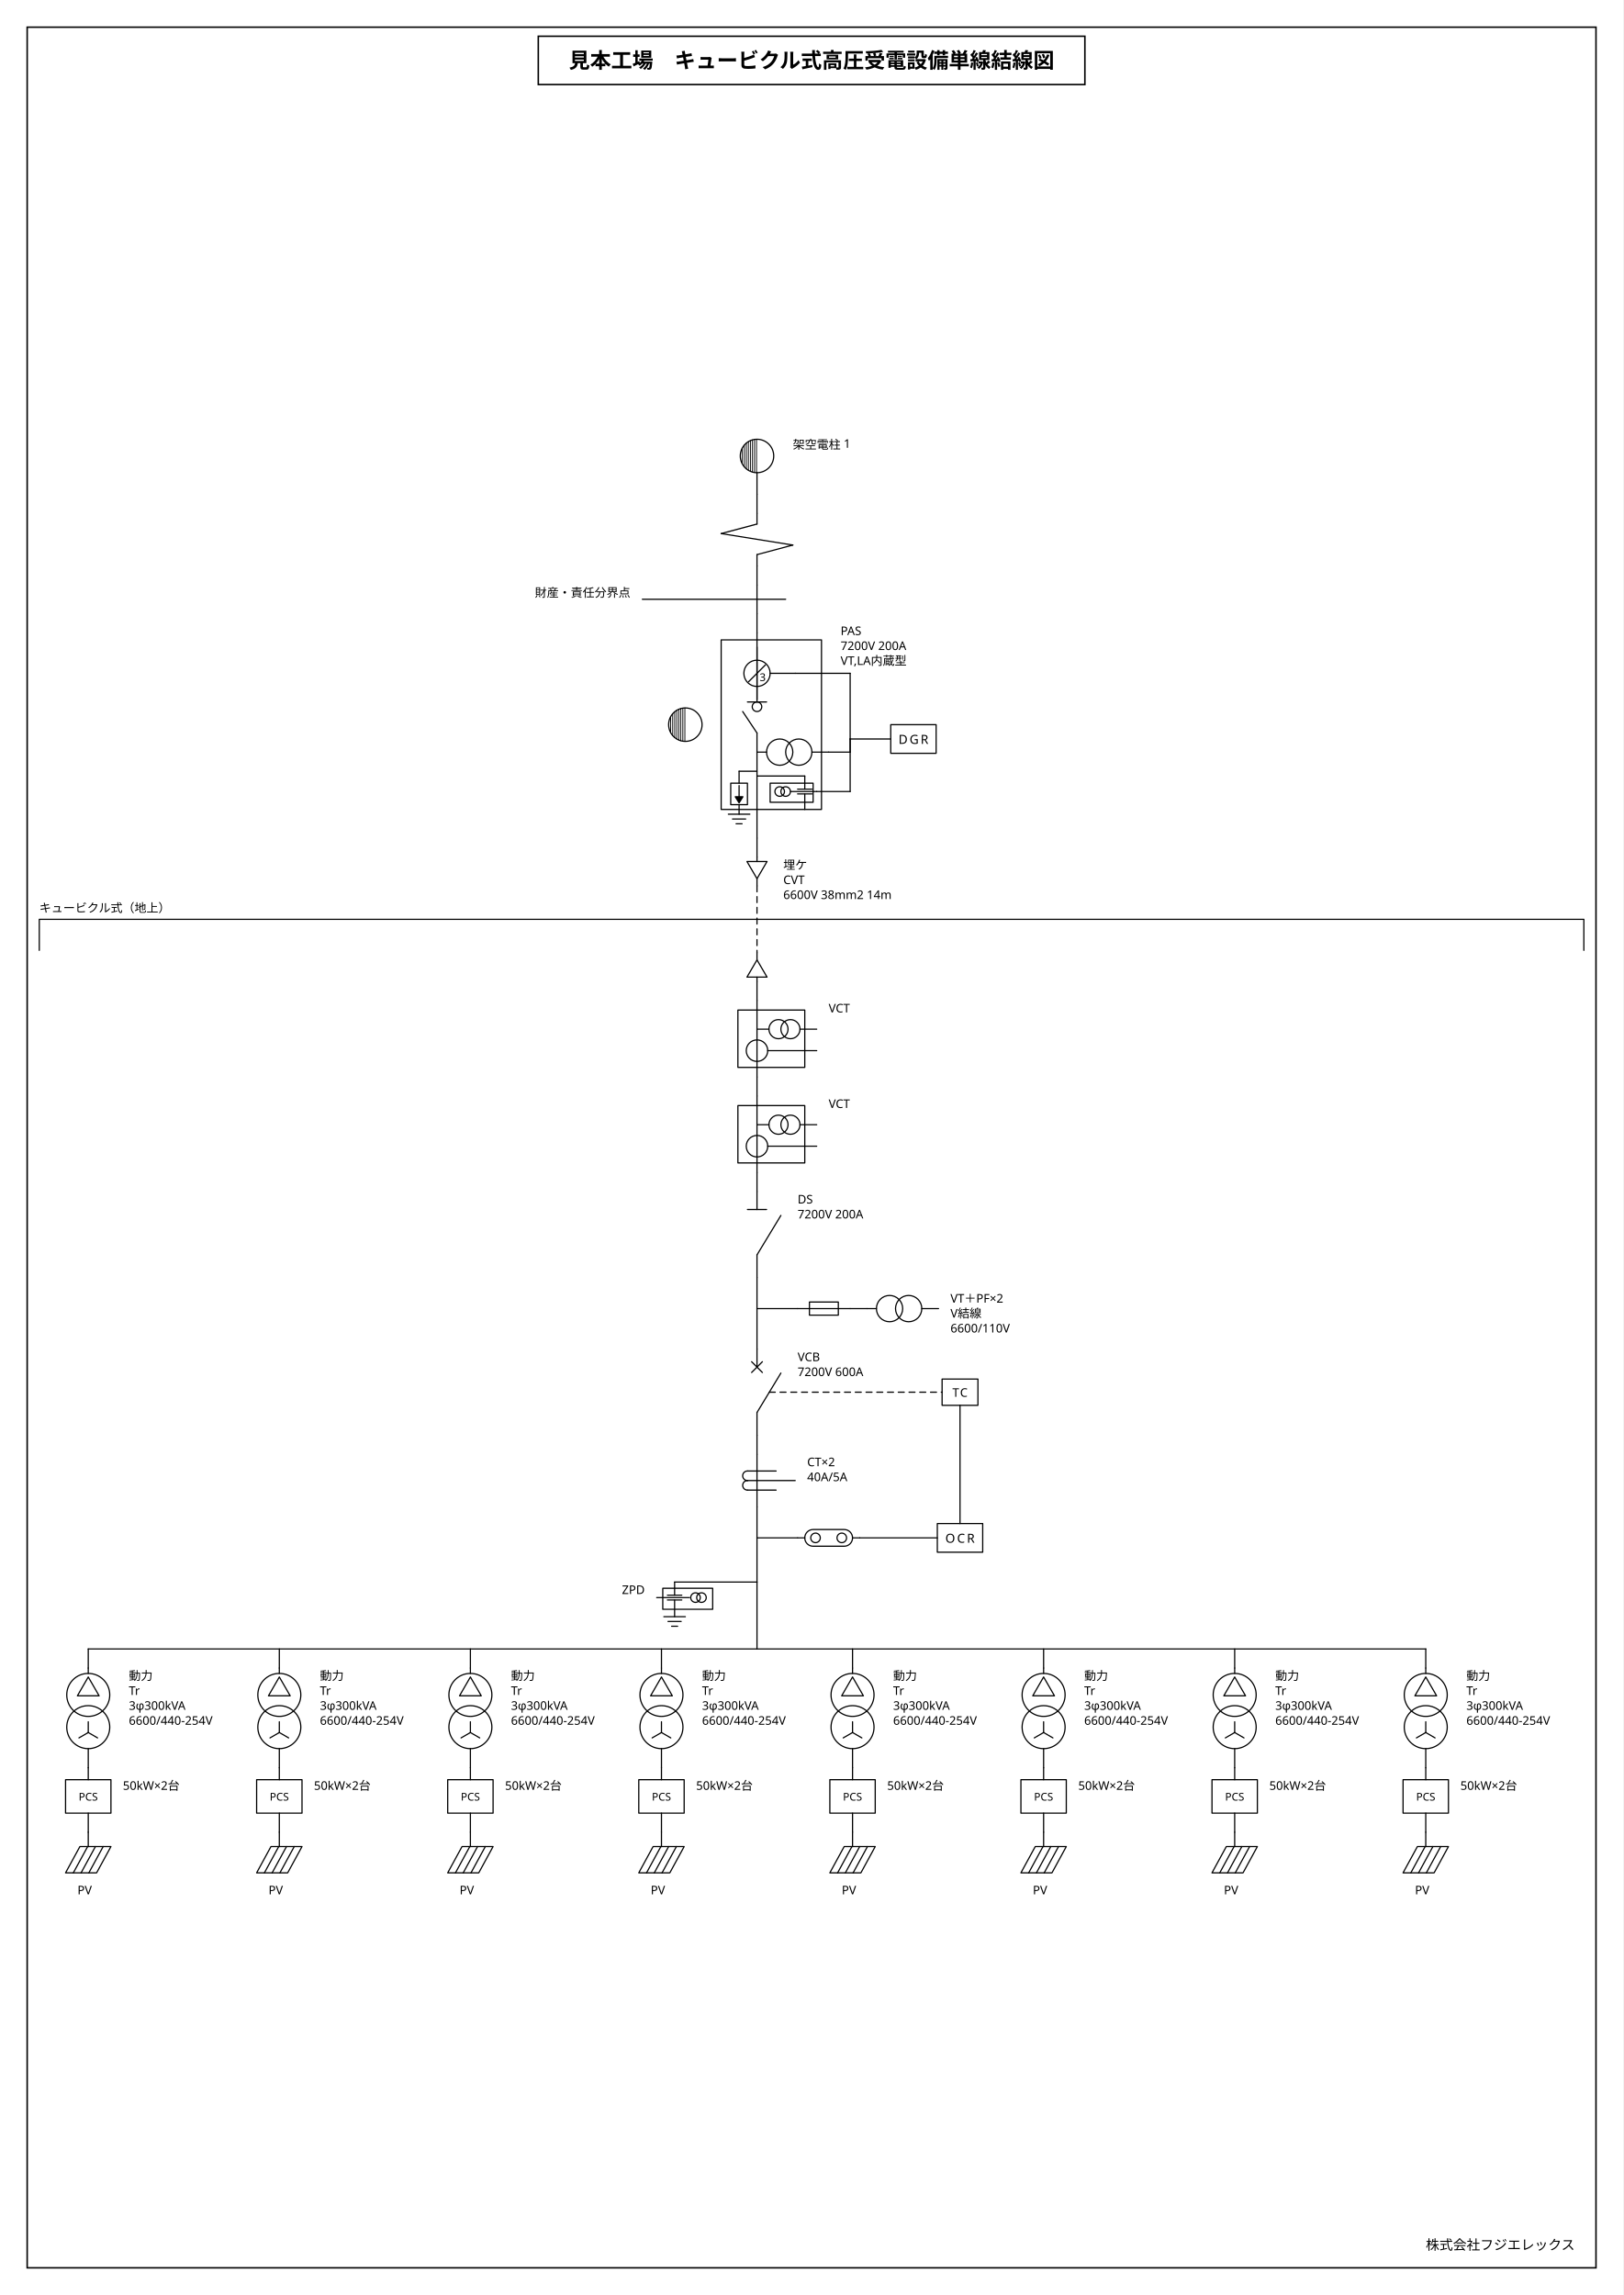
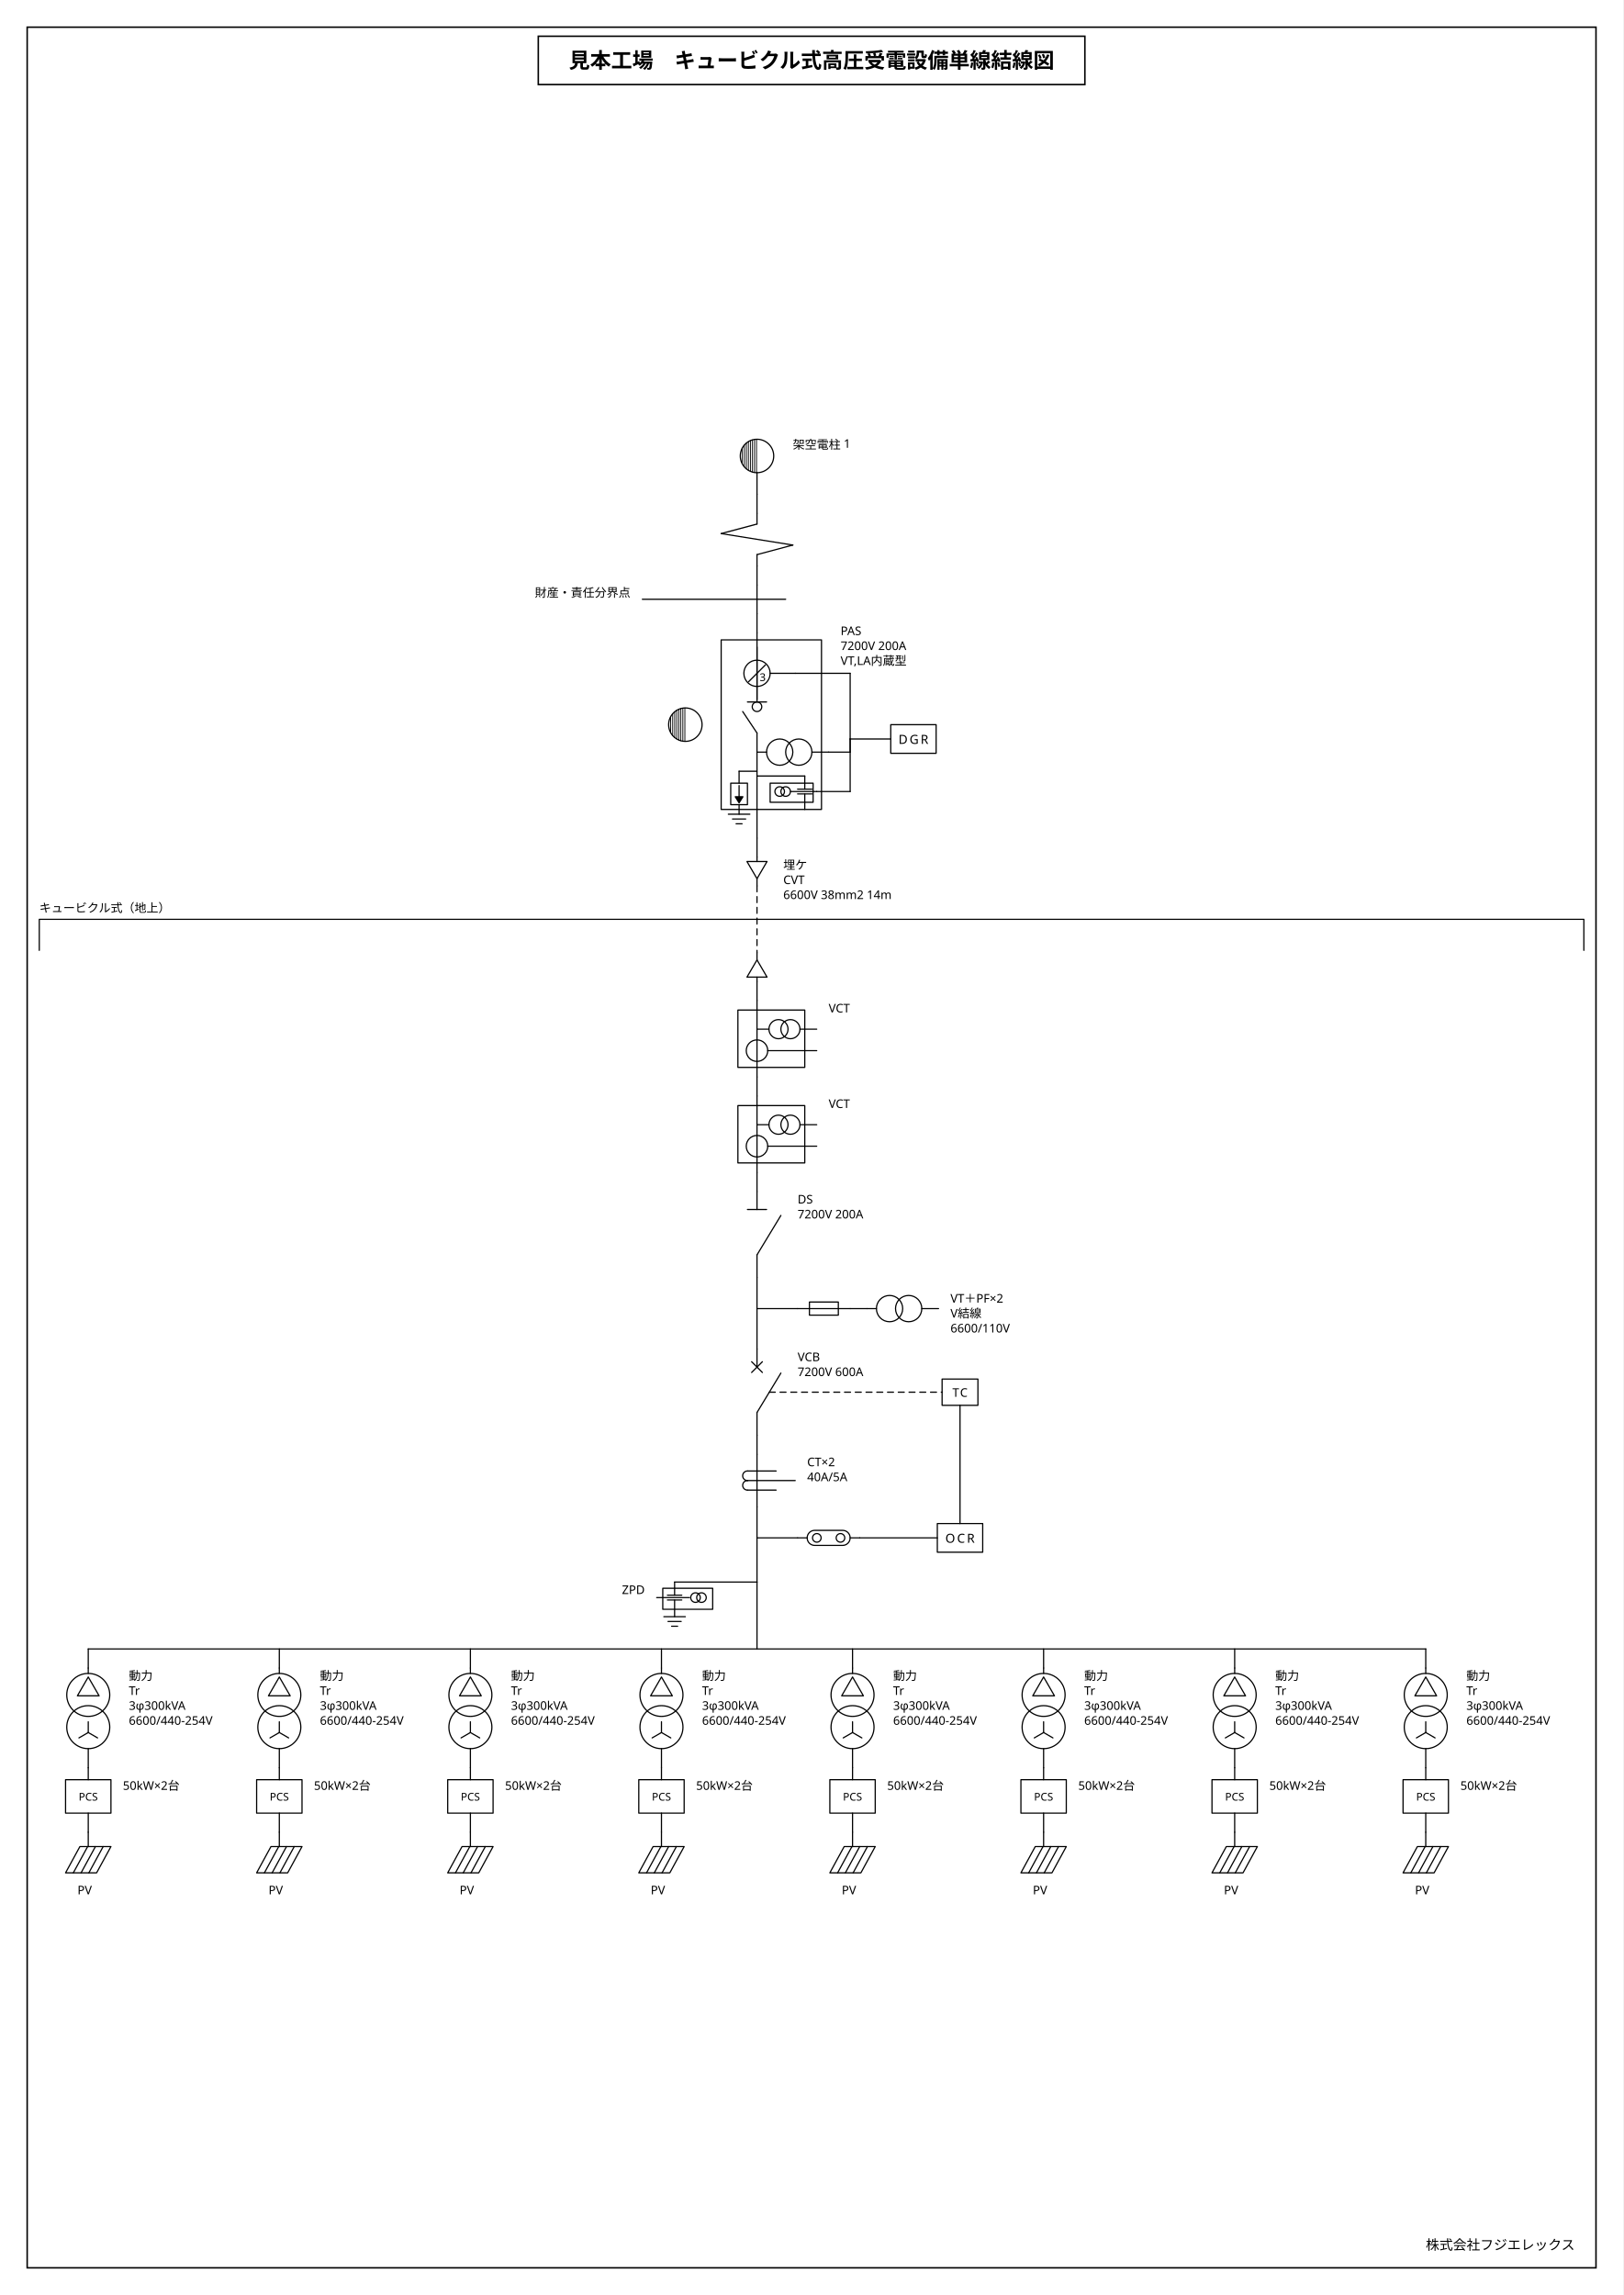
<svg xmlns="http://www.w3.org/2000/svg" viewBox="0 0 1075 1520" width="1075" height="1520">
  <rect x="0" y="0" width="1075" height="1520" fill="#fff" />
  <g stroke="#000" fill="none">
    <rect x="18" y="18" width="1039" height="1484" stroke-width="1" />
    <rect x="356.5" y="24" width="362" height="32" stroke-width="1" />
  </g>
  <text x="537.5" y="45" font-size="14" font-weight="700" text-anchor="middle" font-family="IPAGothic, 'IPAゴシック', 'Noto Sans JP', 'Hiragino Kaku Gothic ProN', 'Yu Gothic', sans-serif" fill="#000">見本工場　キュービクル式高圧受電設備単線結線図</text>
  <text x="1043" y="1490" font-size="9" text-anchor="end" font-family="IPAGothic, 'IPAゴシック', 'Noto Sans JP', 'Hiragino Kaku Gothic ProN', 'Yu Gothic', sans-serif" fill="#000">株式会社フジエレックス</text>
  <g transform="translate(501.35 289.34) scale(0.7909)">
    <g stroke="#000" fill="none" stroke-linecap="round" stroke-linejoin="round" color="#000">
      <path d="M -601 404 L 692.4 404 M -601 404 L -601 430 M 692.4 404 L 692.4 430" fill="none" stroke-width="1" />
      <text x="-601" y="398" font-size="10" font-family="IPAGothic, 'IPAゴシック', 'Noto Sans JP', 'Hiragino Kaku Gothic ProN', 'Yu Gothic', sans-serif" fill="currentColor" stroke="none">キュービクル式（地上）</text>
      <line x1="0" y1="48" x2="0" y2="64" stroke-width="1" />
      <line x1="0" y1="108" x2="0" y2="124" stroke-width="1" />
      <line x1="0" y1="148" x2="0" y2="164" stroke-width="1" />
      <line x1="0" y1="280" x2="-15" y2="280" stroke-width="1" />
      <line x1="0" y1="284" x2="40" y2="284" stroke-width="1" />
      <line x1="32" y1="198" x2="78" y2="198" stroke-width="1" />
      <line x1="78" y1="198" x2="78" y2="253" stroke-width="1" />
      <line x1="60" y1="264" x2="78" y2="264" stroke-width="1" />
      <line x1="78" y1="264" x2="78" y2="253" stroke-width="1" />
      <line x1="50" y1="297" x2="78" y2="297" stroke-width="1" />
      <line x1="78" y1="297" x2="78" y2="253" stroke-width="1" />
      <line x1="78" y1="253" x2="112" y2="253" stroke-width="1" />
      <line x1="0" y1="336" x2="0" y2="352" stroke-width="1" />
      <line x1="0" y1="376" x2="0" y2="432" stroke-width="1" stroke-dasharray="5 4" />
      <line x1="0" y1="456" x2="0" y2="472" stroke-width="1" />
      <line x1="0" y1="536" x2="0" y2="552" stroke-width="1" />
      <line x1="0" y1="616" x2="0" y2="632" stroke-width="1" />
      <line x1="0" y1="704" x2="0" y2="730" stroke-width="1" />
      <line x1="0" y1="730" x2="34" y2="730" stroke-width="1" />
      <line x1="78" y1="730" x2="92" y2="730" stroke-width="1" />
      <line x1="0" y1="730" x2="0" y2="764" stroke-width="1" />
      <line x1="0" y1="836" x2="0" y2="852" stroke-width="1" />
      <line x1="0" y1="896" x2="0" y2="922" stroke-width="1" />
      <line x1="0" y1="922" x2="34" y2="922" stroke-width="1" />
      <line x1="86" y1="922" x2="151" y2="922" stroke-width="1" />
      <line x1="10.303" y1="800" x2="155" y2="800" stroke-width="1" stroke-dasharray="5 4" />
      <line x1="170" y1="811" x2="170" y2="910" stroke-width="1" />
      <line x1="0" y1="922" x2="0" y2="959" stroke-width="1" />
      <line x1="0" y1="959" x2="-69" y2="959" stroke-width="1" />
      <line x1="0" y1="959" x2="0" y2="1015" stroke-width="1" />
      <line x1="-560" y1="1015" x2="560" y2="1015" stroke-width="1" />
      <line x1="-560" y1="1015" x2="-560" y2="1031" stroke-width="1" />
      <line x1="-400" y1="1015" x2="-400" y2="1031" stroke-width="1" />
      <line x1="-240" y1="1015" x2="-240" y2="1031" stroke-width="1" />
      <line x1="-80" y1="1015" x2="-80" y2="1031" stroke-width="1" />
      <line x1="80" y1="1015" x2="80" y2="1031" stroke-width="1" />
      <line x1="240" y1="1015" x2="240" y2="1031" stroke-width="1" />
      <line x1="400" y1="1015" x2="400" y2="1031" stroke-width="1" />
      <line x1="560" y1="1015" x2="560" y2="1031" stroke-width="1" />
      <line x1="-560" y1="1098.5" x2="-560" y2="1114.5" stroke-width="1" />
      <line x1="-560" y1="1152.5" x2="-560" y2="1168.5" stroke-width="1" />
      <line x1="-400" y1="1098.5" x2="-400" y2="1114.5" stroke-width="1" />
      <line x1="-400" y1="1152.5" x2="-400" y2="1168.5" stroke-width="1" />
      <line x1="-240" y1="1098.5" x2="-240" y2="1114.5" stroke-width="1" />
      <line x1="-240" y1="1152.5" x2="-240" y2="1168.5" stroke-width="1" />
      <line x1="-80" y1="1098.5" x2="-80" y2="1114.5" stroke-width="1" />
      <line x1="-80" y1="1152.5" x2="-80" y2="1168.5" stroke-width="1" />
      <line x1="80" y1="1098.5" x2="80" y2="1114.5" stroke-width="1" />
      <line x1="80" y1="1152.5" x2="80" y2="1168.5" stroke-width="1" />
      <line x1="240" y1="1098.5" x2="240" y2="1114.5" stroke-width="1" />
      <line x1="240" y1="1152.5" x2="240" y2="1168.5" stroke-width="1" />
      <line x1="400" y1="1098.5" x2="400" y2="1114.5" stroke-width="1" />
      <line x1="400" y1="1152.5" x2="400" y2="1168.5" stroke-width="1" />
      <line x1="560" y1="1098.5" x2="560" y2="1114.5" stroke-width="1" />
      <line x1="560" y1="1152.5" x2="560" y2="1168.5" stroke-width="1" />
      <g transform="translate(-16 0)">
        <circle cx="16" cy="16" r="14" fill="none" stroke-width="1" />
        <line x1="3.7" y1="9.313" x2="3.7" y2="22.687" stroke-width="0.7" />
        <line x1="5.4" y1="6.855" x2="5.4" y2="25.145" stroke-width="0.7" />
        <line x1="7.1" y1="5.193" x2="7.1" y2="26.807" stroke-width="0.7" />
        <line x1="8.8" y1="3.993" x2="8.8" y2="28.007" stroke-width="0.7" />
        <line x1="10.5" y1="3.126" x2="10.5" y2="28.874" stroke-width="0.7" />
        <line x1="12.2" y1="2.526" x2="12.2" y2="29.474" stroke-width="0.7" />
        <line x1="13.9" y1="2.158" x2="13.9" y2="29.842" stroke-width="0.7" />
        <line x1="15.6" y1="2.006" x2="15.6" y2="29.994" stroke-width="0.7" />
        <line x1="16" y1="30" x2="16" y2="48" stroke-width="1" />
      </g>
      <text x="30" y="10" font-size="10" text-anchor="start" font-family="IPAGothic, 'IPAゴシック', 'Noto Sans JP', 'Hiragino Kaku Gothic ProN', 'Yu Gothic', sans-serif" fill="currentColor" stroke="none">
        <tspan x="30" dy="0">架空電柱 1</tspan>
      </text>
      <g transform="translate(-30 64)">
        <line x1="30" y1="0" x2="30" y2="9" stroke-width="1" />
        <line x1="30" y1="9" x2="0" y2="17" stroke-width="1" />
        <line x1="0" y1="17" x2="60" y2="26.6" stroke-width="1" />
        <line x1="60" y1="26.6" x2="30" y2="34.6" stroke-width="1" />
        <line x1="30" y1="34.6" x2="30" y2="44" stroke-width="1" />
      </g>
      <g transform="translate(-96 124)">
        <line x1="96" y1="0" x2="96" y2="24" stroke-width="1" />
        <line x1="0" y1="12" x2="120" y2="12" stroke-width="1" />
      </g>
      <text x="-106" y="134" font-size="10" text-anchor="end" font-family="IPAGothic, 'IPAゴシック', 'Noto Sans JP', 'Hiragino Kaku Gothic ProN', 'Yu Gothic', sans-serif" fill="currentColor" stroke="none">
        <tspan x="-106" dy="0">財産・責任分界点</tspan>
      </text>
      <g transform="translate(-36 164)">
        <line x1="36" y1="0" x2="36" y2="6" stroke-width="1" />
        <rect x="6" y="6" width="84" height="142" fill="none" stroke-width="1" />
        <line x1="36" y1="6" x2="36" y2="58" stroke-width="1" />
        <line x1="28" y1="58" x2="44" y2="58" stroke-width="1" />
        <circle cx="36" cy="62" r="4" fill="none" stroke-width="1" />
        <line x1="36" y1="84" x2="24" y2="66" stroke-width="1" />
        <line x1="36" y1="84" x2="36" y2="172" stroke-width="1" />
      </g>
      <text x="70" y="166" font-size="10" text-anchor="start" font-family="IPAGothic, 'IPAゴシック', 'Noto Sans JP', 'Hiragino Kaku Gothic ProN', 'Yu Gothic', sans-serif" fill="currentColor" stroke="none">
        <tspan x="70" dy="0">PAS</tspan>
        <tspan x="70" dy="12.5">7200V 200A</tspan>
        <tspan x="70" dy="12.5">VT,LA内蔵型</tspan>
      </text>
      <g transform="translate(-76 225)">
        <circle cx="16" cy="16" r="14" fill="none" stroke-width="1" />
        <line x1="3.7" y1="9.313" x2="3.7" y2="22.687" stroke-width="0.7" />
        <line x1="5.4" y1="6.855" x2="5.4" y2="25.145" stroke-width="0.7" />
        <line x1="7.1" y1="5.193" x2="7.1" y2="26.807" stroke-width="0.7" />
        <line x1="8.8" y1="3.993" x2="8.8" y2="28.007" stroke-width="0.7" />
        <line x1="10.5" y1="3.126" x2="10.5" y2="28.874" stroke-width="0.7" />
        <line x1="12.2" y1="2.526" x2="12.2" y2="29.474" stroke-width="0.7" />
        <line x1="13.9" y1="2.158" x2="13.9" y2="29.842" stroke-width="0.7" />
        <line x1="15.6" y1="2.006" x2="15.6" y2="29.994" stroke-width="0.7" />
      </g>
      <g transform="translate(-20 176)">
        <line x1="20" y1="0" x2="20" y2="44" stroke-width="1" />
        <circle cx="20" cy="22" r="11" fill="none" stroke-width="1" />
        <line x1="12.929" y1="29.071" x2="27.071" y2="14.929" stroke-width="1" />
        <text x="24.75" y="25" font-size="9" text-anchor="middle" dominant-baseline="central" font-family="IPAGothic, 'IPAゴシック', 'Noto Sans JP', 'Hiragino Kaku Gothic ProN', 'Yu Gothic', sans-serif" fill="currentColor" stroke="none">3</text>
        <line x1="31" y1="22" x2="52" y2="22" stroke-width="1" />
      </g>
      <g transform="translate(0 249)">
        <line x1="0" y1="15" x2="8" y2="15" stroke-width="1" />
        <circle cx="19" cy="15" r="11" fill="none" stroke-width="1" />
        <circle cx="35" cy="15" r="11" fill="none" stroke-width="1" />
        <line x1="46" y1="15" x2="60" y2="15" stroke-width="1" />
      </g>
      <g transform="translate(-35 280)">
        <line x1="20" y1="0" x2="20" y2="10" stroke-width="1" />
        <rect x="13" y="10" width="14" height="18" fill="none" stroke-width="1" />
        <line x1="20" y1="12" x2="20" y2="23" stroke-width="1" />
        <polygon points="16.8,21.38 20,26.5 23.2,21.38" fill="currentColor" stroke-width="1" />
        <line x1="20" y1="28" x2="20" y2="36" stroke-width="1" />
        <line x1="11" y1="36" x2="29" y2="36" stroke-width="1" />
        <line x1="14.5" y1="40" x2="25.5" y2="40" stroke-width="1" />
        <line x1="17.5" y1="44" x2="22.5" y2="44" stroke-width="1" />
      </g>
      <g transform="translate(10 284)">
        <line x1="30" y1="0" x2="30" y2="11" stroke-width="1" />
        <rect x="1" y="6" width="36" height="16" fill="none" stroke-width="1" />
        <line x1="24" y1="11" x2="36" y2="11" stroke-width="1" />
        <line x1="24" y1="15" x2="36" y2="15" stroke-width="1" />
        <line x1="30" y1="15" x2="30" y2="28" stroke-width="1" />
        <line x1="18" y1="13" x2="40" y2="13" stroke-width="1" />
        <circle cx="9" cy="13" r="4" fill="none" stroke-width="1" />
        <circle cx="14" cy="13" r="4" fill="none" stroke-width="1" />
      </g>
      <g transform="translate(112 241)">
        <rect x="0" y="0" width="38" height="24" fill="none" stroke-width="1" />
        <text x="19" y="12" font-size="10.5" text-anchor="middle" dominant-baseline="central" font-family="IPAGothic, 'IPAゴシック', 'Noto Sans JP', 'Hiragino Kaku Gothic ProN', 'Yu Gothic', sans-serif" letter-spacing="1.6" fill="currentColor" stroke="none">DGR</text>
      </g>
      <g transform="translate(-12 352)">
        <line x1="12" y1="0" x2="12" y2="3.6" stroke-width="1" />
        <polygon points="3.6,3.6 20.4,3.6 12,18" fill="none" stroke-width="1" />
        <line x1="12" y1="18" x2="12" y2="24" stroke-width="1" />
      </g>
      <text x="22" y="362" font-size="10" text-anchor="start" font-family="IPAGothic, 'IPAゴシック', 'Noto Sans JP', 'Hiragino Kaku Gothic ProN', 'Yu Gothic', sans-serif" fill="currentColor" stroke="none">
        <tspan x="22" dy="0">埋ケ</tspan>
        <tspan x="22" dy="12.5">CVT</tspan>
        <tspan x="22" dy="12.5">6600V 38mm2 14m</tspan>
      </text>
      <g transform="translate(-12 432) rotate(180 12 12)">
        <line x1="12" y1="0" x2="12" y2="3.6" stroke-width="1" />
        <polygon points="3.6,3.6 20.4,3.6 12,18" fill="none" stroke-width="1" />
        <line x1="12" y1="18" x2="12" y2="24" stroke-width="1" />
      </g>
      <g transform="translate(-22 472)">
        <line x1="22" y1="0" x2="22" y2="64" stroke-width="1" />
        <rect x="6" y="8" width="56" height="48" fill="none" stroke-width="1" />
        <line x1="22" y1="24" x2="32" y2="24" stroke-width="1" />
        <circle cx="40" cy="24" r="8" fill="none" stroke-width="1" />
        <circle cx="50" cy="24" r="8" fill="none" stroke-width="1" />
        <line x1="58" y1="24" x2="72" y2="24" stroke-width="1" />
        <circle cx="22" cy="42" r="9" fill="none" stroke-width="1" />
        <line x1="31" y1="42" x2="72" y2="42" stroke-width="1" />
      </g>
      <text x="60" y="482" font-size="10" text-anchor="start" font-family="IPAGothic, 'IPAゴシック', 'Noto Sans JP', 'Hiragino Kaku Gothic ProN', 'Yu Gothic', sans-serif" fill="currentColor" stroke="none">
        <tspan x="60" dy="0">VCT</tspan>
      </text>
      <g transform="translate(-22 552)">
        <line x1="22" y1="0" x2="22" y2="64" stroke-width="1" />
        <rect x="6" y="8" width="56" height="48" fill="none" stroke-width="1" />
        <line x1="22" y1="24" x2="32" y2="24" stroke-width="1" />
        <circle cx="40" cy="24" r="8" fill="none" stroke-width="1" />
        <circle cx="50" cy="24" r="8" fill="none" stroke-width="1" />
        <line x1="58" y1="24" x2="72" y2="24" stroke-width="1" />
        <circle cx="22" cy="42" r="9" fill="none" stroke-width="1" />
        <line x1="31" y1="42" x2="72" y2="42" stroke-width="1" />
      </g>
      <text x="60" y="562" font-size="10" text-anchor="start" font-family="IPAGothic, 'IPAゴシック', 'Noto Sans JP', 'Hiragino Kaku Gothic ProN', 'Yu Gothic', sans-serif" fill="currentColor" stroke="none">
        <tspan x="60" dy="0">VCT</tspan>
      </text>
      <g transform="translate(-24 632)">
        <line x1="24" y1="0" x2="24" y2="15" stroke-width="1" />
        <line x1="16" y1="15" x2="32" y2="15" stroke-width="1" />
        <line x1="24" y1="53" x2="44" y2="20" stroke-width="1" />
        <line x1="24" y1="53" x2="24" y2="72" stroke-width="1" />
      </g>
      <text x="34" y="642" font-size="10" text-anchor="start" font-family="IPAGothic, 'IPAゴシック', 'Noto Sans JP', 'Hiragino Kaku Gothic ProN', 'Yu Gothic', sans-serif" fill="currentColor" stroke="none">
        <tspan x="34" dy="0">DS</tspan>
        <tspan x="34" dy="12.5">7200V 200A</tspan>
      </text>
      <g transform="translate(36 708) rotate(-90 20 22)">
        <line x1="20" y1="0" x2="20" y2="44" stroke-width="1" />
        <rect x="14.5" y="9.9" width="11" height="24.2" fill="none" stroke-width="1" />
      </g>
      <g transform="translate(92 715)">
        <line x1="0" y1="15" x2="8" y2="15" stroke-width="1" />
        <circle cx="19" cy="15" r="11" fill="none" stroke-width="1" />
        <circle cx="35" cy="15" r="11" fill="none" stroke-width="1" />
        <line x1="46" y1="15" x2="60" y2="15" stroke-width="1" />
      </g>
      <text x="162" y="725" font-size="10" text-anchor="start" font-family="IPAGothic, 'IPAゴシック', 'Noto Sans JP', 'Hiragino Kaku Gothic ProN', 'Yu Gothic', sans-serif" fill="currentColor" stroke="none">
        <tspan x="162" dy="0">VT＋PF×2</tspan>
        <tspan x="162" dy="12.5">V結線</tspan>
        <tspan x="162" dy="12.5">6600/110V</tspan>
      </text>
      <g transform="translate(-24 764)">
        <line x1="24" y1="0" x2="24" y2="15" stroke-width="1" />
        <line x1="19.5" y1="10.5" x2="28.5" y2="19.5" stroke-width="1" />
        <line x1="28.5" y1="10.5" x2="19.5" y2="19.5" stroke-width="1" />
        <line x1="24" y1="53" x2="44" y2="20" stroke-width="1" />
        <line x1="24" y1="53" x2="24" y2="72" stroke-width="1" />
      </g>
      <text x="34" y="774" font-size="10" text-anchor="start" font-family="IPAGothic, 'IPAゴシック', 'Noto Sans JP', 'Hiragino Kaku Gothic ProN', 'Yu Gothic', sans-serif" fill="currentColor" stroke="none">
        <tspan x="34" dy="0">VCB</tspan>
        <tspan x="34" dy="12.5">7200V 600A</tspan>
      </text>
      <g transform="translate(-24 852)">
        <line x1="24" y1="0" x2="24" y2="44" stroke-width="1" />
        <line x1="16" y1="14" x2="40" y2="14" stroke-width="1" />
        <line x1="16" y1="30" x2="40" y2="30" stroke-width="1" />
        <line x1="16" y1="22" x2="56" y2="22" stroke-width="1" />
        <path d="M 16 14 A 4 4 0 0 0 16 22" fill="none" stroke-width="1" />
        <path d="M 16 22 A 4 4 0 0 0 16 30" fill="none" stroke-width="1" />
      </g>
      <text x="42" y="862" font-size="10" text-anchor="start" font-family="IPAGothic, 'IPAゴシック', 'Noto Sans JP', 'Hiragino Kaku Gothic ProN', 'Yu Gothic', sans-serif" fill="currentColor" stroke="none">
        <tspan x="42" dy="0">CT×2</tspan>
        <tspan x="42" dy="12.5">40A/5A</tspan>
      </text>
      <g transform="translate(34 911)">
-         <line x1="0" y1="11" x2="6" y2="11" stroke-width="1" />
-         <rect x="6" y="4" width="40" height="14" rx="7" fill="none" stroke-width="1" />
-         <circle cx="15" cy="11" r="4" fill="none" stroke-width="1" />
-         <circle cx="37" cy="11" r="4" fill="none" stroke-width="1" />
-         <line x1="46" y1="11" x2="52" y2="11" stroke-width="1" />
+         <line x1="0" y1="11" x2="8" y2="11" stroke-width="1" />
+         <rect x="8" y="4.7" width="36" height="12.6" rx="6.3" fill="none" stroke-width="1" />
+         <circle cx="16.1" cy="11" r="3.6" fill="none" stroke-width="1" />
+         <circle cx="35.9" cy="11" r="3.6" fill="none" stroke-width="1" />
+         <line x1="44" y1="11" x2="52" y2="11" stroke-width="1" />
      </g>
      <g transform="translate(151 910)">
        <rect x="0" y="0" width="38" height="24" fill="none" stroke-width="1" />
        <text x="19" y="12" font-size="10.5" text-anchor="middle" dominant-baseline="central" font-family="IPAGothic, 'IPAゴシック', 'Noto Sans JP', 'Hiragino Kaku Gothic ProN', 'Yu Gothic', sans-serif" letter-spacing="1.6" fill="currentColor" stroke="none">OCR</text>
      </g>
      <g transform="translate(155 789)">
        <rect x="0" y="0" width="30" height="22" fill="none" stroke-width="1" />
        <text x="15" y="11" font-size="10" text-anchor="middle" dominant-baseline="central" font-family="IPAGothic, 'IPAゴシック', 'Noto Sans JP', 'Hiragino Kaku Gothic ProN', 'Yu Gothic', sans-serif" letter-spacing="1" fill="currentColor" stroke="none">TC</text>
      </g>
      <g transform="translate(-84 959)">
        <line x1="15" y1="0" x2="15" y2="11" stroke-width="1" />
        <rect x="5.1" y="5.2" width="41.8" height="17.6" fill="none" stroke-width="1" />
        <line x1="9" y1="11" x2="21" y2="11" stroke-width="1" />
        <line x1="9" y1="15" x2="21" y2="15" stroke-width="1" />
        <line x1="15" y1="15" x2="15" y2="29" stroke-width="1" />
        <line x1="6" y1="29" x2="24" y2="29" stroke-width="1" />
        <line x1="9.5" y1="33" x2="20.5" y2="33" stroke-width="1" />
        <line x1="12.5" y1="37" x2="17.5" y2="37" stroke-width="1" />
        <line x1="0" y1="13" x2="27.5" y2="13" stroke-width="1" />
        <circle cx="32.5" cy="13" r="4" fill="none" stroke-width="1" />
        <circle cx="37.5" cy="13" r="4" fill="none" stroke-width="1" />
      </g>
      <text x="-94" y="969" font-size="10" text-anchor="end" font-family="IPAGothic, 'IPAゴシック', 'Noto Sans JP', 'Hiragino Kaku Gothic ProN', 'Yu Gothic', sans-serif" fill="currentColor" stroke="none">
        <tspan x="-94" dy="0">ZPD</tspan>
      </text>
      <g transform="translate(-584 1031)">
        <line x1="24" y1="0" x2="24" y2="4.5" stroke-width="1" />
        <circle cx="24" cy="22.5" r="18" fill="none" stroke-width="1" />
        <circle cx="24" cy="49.5" r="18" fill="none" stroke-width="1" />
        <polygon points="24,7.5 33.093,23.25 14.907,23.25" fill="none" stroke-width="1" />
        <line x1="24" y1="54" x2="24" y2="45" stroke-width="1" />
        <line x1="24" y1="54" x2="31.794" y2="58.5" stroke-width="1" />
        <line x1="24" y1="54" x2="16.206" y2="58.5" stroke-width="1" />
      </g>
      <text x="-526" y="1041" font-size="10" text-anchor="start" font-family="IPAGothic, 'IPAゴシック', 'Noto Sans JP', 'Hiragino Kaku Gothic ProN', 'Yu Gothic', sans-serif" fill="currentColor" stroke="none">
        <tspan x="-526" dy="0">動力</tspan>
        <tspan x="-526" dy="12.5">Tr</tspan>
        <tspan x="-526" dy="12.5">3φ300kVA</tspan>
        <tspan x="-526" dy="12.5">6600/440-254V</tspan>
      </text>
      <g transform="translate(-424 1031)">
        <line x1="24" y1="0" x2="24" y2="4.5" stroke-width="1" />
        <circle cx="24" cy="22.5" r="18" fill="none" stroke-width="1" />
        <circle cx="24" cy="49.5" r="18" fill="none" stroke-width="1" />
        <polygon points="24,7.5 33.093,23.25 14.907,23.25" fill="none" stroke-width="1" />
        <line x1="24" y1="54" x2="24" y2="45" stroke-width="1" />
        <line x1="24" y1="54" x2="31.794" y2="58.5" stroke-width="1" />
        <line x1="24" y1="54" x2="16.206" y2="58.5" stroke-width="1" />
      </g>
      <text x="-366" y="1041" font-size="10" text-anchor="start" font-family="IPAGothic, 'IPAゴシック', 'Noto Sans JP', 'Hiragino Kaku Gothic ProN', 'Yu Gothic', sans-serif" fill="currentColor" stroke="none">
        <tspan x="-366" dy="0">動力</tspan>
        <tspan x="-366" dy="12.5">Tr</tspan>
        <tspan x="-366" dy="12.5">3φ300kVA</tspan>
        <tspan x="-366" dy="12.5">6600/440-254V</tspan>
      </text>
      <g transform="translate(-264 1031)">
        <line x1="24" y1="0" x2="24" y2="4.5" stroke-width="1" />
        <circle cx="24" cy="22.5" r="18" fill="none" stroke-width="1" />
        <circle cx="24" cy="49.5" r="18" fill="none" stroke-width="1" />
        <polygon points="24,7.5 33.093,23.25 14.907,23.25" fill="none" stroke-width="1" />
        <line x1="24" y1="54" x2="24" y2="45" stroke-width="1" />
        <line x1="24" y1="54" x2="31.794" y2="58.5" stroke-width="1" />
        <line x1="24" y1="54" x2="16.206" y2="58.5" stroke-width="1" />
      </g>
      <text x="-206" y="1041" font-size="10" text-anchor="start" font-family="IPAGothic, 'IPAゴシック', 'Noto Sans JP', 'Hiragino Kaku Gothic ProN', 'Yu Gothic', sans-serif" fill="currentColor" stroke="none">
        <tspan x="-206" dy="0">動力</tspan>
        <tspan x="-206" dy="12.5">Tr</tspan>
        <tspan x="-206" dy="12.5">3φ300kVA</tspan>
        <tspan x="-206" dy="12.5">6600/440-254V</tspan>
      </text>
      <g transform="translate(-104 1031)">
        <line x1="24" y1="0" x2="24" y2="4.5" stroke-width="1" />
        <circle cx="24" cy="22.5" r="18" fill="none" stroke-width="1" />
        <circle cx="24" cy="49.5" r="18" fill="none" stroke-width="1" />
        <polygon points="24,7.5 33.093,23.25 14.907,23.25" fill="none" stroke-width="1" />
        <line x1="24" y1="54" x2="24" y2="45" stroke-width="1" />
        <line x1="24" y1="54" x2="31.794" y2="58.5" stroke-width="1" />
        <line x1="24" y1="54" x2="16.206" y2="58.5" stroke-width="1" />
      </g>
      <text x="-46" y="1041" font-size="10" text-anchor="start" font-family="IPAGothic, 'IPAゴシック', 'Noto Sans JP', 'Hiragino Kaku Gothic ProN', 'Yu Gothic', sans-serif" fill="currentColor" stroke="none">
        <tspan x="-46" dy="0">動力</tspan>
        <tspan x="-46" dy="12.5">Tr</tspan>
        <tspan x="-46" dy="12.5">3φ300kVA</tspan>
        <tspan x="-46" dy="12.5">6600/440-254V</tspan>
      </text>
      <g transform="translate(56 1031)">
        <line x1="24" y1="0" x2="24" y2="4.5" stroke-width="1" />
        <circle cx="24" cy="22.5" r="18" fill="none" stroke-width="1" />
        <circle cx="24" cy="49.5" r="18" fill="none" stroke-width="1" />
        <polygon points="24,7.5 33.093,23.25 14.907,23.25" fill="none" stroke-width="1" />
        <line x1="24" y1="54" x2="24" y2="45" stroke-width="1" />
        <line x1="24" y1="54" x2="31.794" y2="58.5" stroke-width="1" />
        <line x1="24" y1="54" x2="16.206" y2="58.5" stroke-width="1" />
      </g>
      <text x="114" y="1041" font-size="10" text-anchor="start" font-family="IPAGothic, 'IPAゴシック', 'Noto Sans JP', 'Hiragino Kaku Gothic ProN', 'Yu Gothic', sans-serif" fill="currentColor" stroke="none">
        <tspan x="114" dy="0">動力</tspan>
        <tspan x="114" dy="12.5">Tr</tspan>
        <tspan x="114" dy="12.5">3φ300kVA</tspan>
        <tspan x="114" dy="12.5">6600/440-254V</tspan>
      </text>
      <g transform="translate(216 1031)">
        <line x1="24" y1="0" x2="24" y2="4.5" stroke-width="1" />
        <circle cx="24" cy="22.5" r="18" fill="none" stroke-width="1" />
        <circle cx="24" cy="49.5" r="18" fill="none" stroke-width="1" />
        <polygon points="24,7.5 33.093,23.25 14.907,23.25" fill="none" stroke-width="1" />
        <line x1="24" y1="54" x2="24" y2="45" stroke-width="1" />
        <line x1="24" y1="54" x2="31.794" y2="58.5" stroke-width="1" />
        <line x1="24" y1="54" x2="16.206" y2="58.5" stroke-width="1" />
      </g>
      <text x="274" y="1041" font-size="10" text-anchor="start" font-family="IPAGothic, 'IPAゴシック', 'Noto Sans JP', 'Hiragino Kaku Gothic ProN', 'Yu Gothic', sans-serif" fill="currentColor" stroke="none">
        <tspan x="274" dy="0">動力</tspan>
        <tspan x="274" dy="12.5">Tr</tspan>
        <tspan x="274" dy="12.5">3φ300kVA</tspan>
        <tspan x="274" dy="12.5">6600/440-254V</tspan>
      </text>
      <g transform="translate(376 1031)">
        <line x1="24" y1="0" x2="24" y2="4.5" stroke-width="1" />
        <circle cx="24" cy="22.5" r="18" fill="none" stroke-width="1" />
        <circle cx="24" cy="49.5" r="18" fill="none" stroke-width="1" />
        <polygon points="24,7.5 33.093,23.25 14.907,23.25" fill="none" stroke-width="1" />
        <line x1="24" y1="54" x2="24" y2="45" stroke-width="1" />
        <line x1="24" y1="54" x2="31.794" y2="58.5" stroke-width="1" />
        <line x1="24" y1="54" x2="16.206" y2="58.5" stroke-width="1" />
      </g>
      <text x="434" y="1041" font-size="10" text-anchor="start" font-family="IPAGothic, 'IPAゴシック', 'Noto Sans JP', 'Hiragino Kaku Gothic ProN', 'Yu Gothic', sans-serif" fill="currentColor" stroke="none">
        <tspan x="434" dy="0">動力</tspan>
        <tspan x="434" dy="12.5">Tr</tspan>
        <tspan x="434" dy="12.5">3φ300kVA</tspan>
        <tspan x="434" dy="12.5">6600/440-254V</tspan>
      </text>
      <g transform="translate(536 1031)">
        <line x1="24" y1="0" x2="24" y2="4.5" stroke-width="1" />
        <circle cx="24" cy="22.5" r="18" fill="none" stroke-width="1" />
        <circle cx="24" cy="49.5" r="18" fill="none" stroke-width="1" />
        <polygon points="24,7.5 33.093,23.25 14.907,23.25" fill="none" stroke-width="1" />
        <line x1="24" y1="54" x2="24" y2="45" stroke-width="1" />
        <line x1="24" y1="54" x2="31.794" y2="58.5" stroke-width="1" />
        <line x1="24" y1="54" x2="16.206" y2="58.5" stroke-width="1" />
      </g>
      <text x="594" y="1041" font-size="10" text-anchor="start" font-family="IPAGothic, 'IPAゴシック', 'Noto Sans JP', 'Hiragino Kaku Gothic ProN', 'Yu Gothic', sans-serif" fill="currentColor" stroke="none">
        <tspan x="594" dy="0">動力</tspan>
        <tspan x="594" dy="12.5">Tr</tspan>
        <tspan x="594" dy="12.5">3φ300kVA</tspan>
        <tspan x="594" dy="12.5">6600/440-254V</tspan>
      </text>
      <g transform="translate(-588 1114.5)">
        <line x1="28" y1="0" x2="28" y2="10" stroke-width="1" />
        <rect x="9" y="10" width="38" height="28" fill="none" stroke-width="1" />
        <text x="28" y="24" font-size="9" text-anchor="middle" dominant-baseline="central" font-family="IPAGothic, 'IPAゴシック', 'Noto Sans JP', 'Hiragino Kaku Gothic ProN', 'Yu Gothic', sans-serif" fill="currentColor" stroke="none">PCS</text>
      </g>
      <text x="-531" y="1133" font-size="10" text-anchor="start" font-family="IPAGothic, 'IPAゴシック', 'Noto Sans JP', 'Hiragino Kaku Gothic ProN', 'Yu Gothic', sans-serif" fill="currentColor" stroke="none">
        <tspan x="-531" dy="0">50kW×2台</tspan>
      </text>
      <g transform="translate(-589 1168.5)">
        <line x1="29" y1="0" x2="29" y2="12" stroke-width="1" />
        <polygon points="10,34 22,12 48,12 36,34" fill="none" stroke-width="1" />
        <line x1="16.5" y1="34" x2="28.5" y2="12" stroke-width="1" />
        <line x1="23" y1="34" x2="35" y2="12" stroke-width="1" />
        <line x1="29.5" y1="34" x2="41.5" y2="12" stroke-width="1" />
      </g>
      <text x="-563" y="1220.5" font-size="10" text-anchor="middle" font-family="IPAGothic, 'IPAゴシック', 'Noto Sans JP', 'Hiragino Kaku Gothic ProN', 'Yu Gothic', sans-serif" fill="currentColor" stroke="none">
        <tspan x="-563" dy="0">PV</tspan>
      </text>
      <g transform="translate(-428 1114.5)">
        <line x1="28" y1="0" x2="28" y2="10" stroke-width="1" />
        <rect x="9" y="10" width="38" height="28" fill="none" stroke-width="1" />
        <text x="28" y="24" font-size="9" text-anchor="middle" dominant-baseline="central" font-family="IPAGothic, 'IPAゴシック', 'Noto Sans JP', 'Hiragino Kaku Gothic ProN', 'Yu Gothic', sans-serif" fill="currentColor" stroke="none">PCS</text>
      </g>
      <text x="-371" y="1133" font-size="10" text-anchor="start" font-family="IPAGothic, 'IPAゴシック', 'Noto Sans JP', 'Hiragino Kaku Gothic ProN', 'Yu Gothic', sans-serif" fill="currentColor" stroke="none">
        <tspan x="-371" dy="0">50kW×2台</tspan>
      </text>
      <g transform="translate(-429 1168.5)">
        <line x1="29" y1="0" x2="29" y2="12" stroke-width="1" />
        <polygon points="10,34 22,12 48,12 36,34" fill="none" stroke-width="1" />
        <line x1="16.5" y1="34" x2="28.5" y2="12" stroke-width="1" />
        <line x1="23" y1="34" x2="35" y2="12" stroke-width="1" />
        <line x1="29.5" y1="34" x2="41.5" y2="12" stroke-width="1" />
      </g>
      <text x="-403" y="1220.5" font-size="10" text-anchor="middle" font-family="IPAGothic, 'IPAゴシック', 'Noto Sans JP', 'Hiragino Kaku Gothic ProN', 'Yu Gothic', sans-serif" fill="currentColor" stroke="none">
        <tspan x="-403" dy="0">PV</tspan>
      </text>
      <g transform="translate(-268 1114.5)">
        <line x1="28" y1="0" x2="28" y2="10" stroke-width="1" />
        <rect x="9" y="10" width="38" height="28" fill="none" stroke-width="1" />
        <text x="28" y="24" font-size="9" text-anchor="middle" dominant-baseline="central" font-family="IPAGothic, 'IPAゴシック', 'Noto Sans JP', 'Hiragino Kaku Gothic ProN', 'Yu Gothic', sans-serif" fill="currentColor" stroke="none">PCS</text>
      </g>
      <text x="-211" y="1133" font-size="10" text-anchor="start" font-family="IPAGothic, 'IPAゴシック', 'Noto Sans JP', 'Hiragino Kaku Gothic ProN', 'Yu Gothic', sans-serif" fill="currentColor" stroke="none">
        <tspan x="-211" dy="0">50kW×2台</tspan>
      </text>
      <g transform="translate(-269 1168.5)">
        <line x1="29" y1="0" x2="29" y2="12" stroke-width="1" />
        <polygon points="10,34 22,12 48,12 36,34" fill="none" stroke-width="1" />
        <line x1="16.5" y1="34" x2="28.5" y2="12" stroke-width="1" />
        <line x1="23" y1="34" x2="35" y2="12" stroke-width="1" />
        <line x1="29.5" y1="34" x2="41.5" y2="12" stroke-width="1" />
      </g>
      <text x="-243" y="1220.5" font-size="10" text-anchor="middle" font-family="IPAGothic, 'IPAゴシック', 'Noto Sans JP', 'Hiragino Kaku Gothic ProN', 'Yu Gothic', sans-serif" fill="currentColor" stroke="none">
        <tspan x="-243" dy="0">PV</tspan>
      </text>
      <g transform="translate(-108 1114.5)">
        <line x1="28" y1="0" x2="28" y2="10" stroke-width="1" />
        <rect x="9" y="10" width="38" height="28" fill="none" stroke-width="1" />
        <text x="28" y="24" font-size="9" text-anchor="middle" dominant-baseline="central" font-family="IPAGothic, 'IPAゴシック', 'Noto Sans JP', 'Hiragino Kaku Gothic ProN', 'Yu Gothic', sans-serif" fill="currentColor" stroke="none">PCS</text>
      </g>
      <text x="-51" y="1133" font-size="10" text-anchor="start" font-family="IPAGothic, 'IPAゴシック', 'Noto Sans JP', 'Hiragino Kaku Gothic ProN', 'Yu Gothic', sans-serif" fill="currentColor" stroke="none">
        <tspan x="-51" dy="0">50kW×2台</tspan>
      </text>
      <g transform="translate(-109 1168.5)">
        <line x1="29" y1="0" x2="29" y2="12" stroke-width="1" />
        <polygon points="10,34 22,12 48,12 36,34" fill="none" stroke-width="1" />
        <line x1="16.5" y1="34" x2="28.5" y2="12" stroke-width="1" />
        <line x1="23" y1="34" x2="35" y2="12" stroke-width="1" />
        <line x1="29.5" y1="34" x2="41.5" y2="12" stroke-width="1" />
      </g>
      <text x="-83" y="1220.5" font-size="10" text-anchor="middle" font-family="IPAGothic, 'IPAゴシック', 'Noto Sans JP', 'Hiragino Kaku Gothic ProN', 'Yu Gothic', sans-serif" fill="currentColor" stroke="none">
        <tspan x="-83" dy="0">PV</tspan>
      </text>
      <g transform="translate(52 1114.5)">
        <line x1="28" y1="0" x2="28" y2="10" stroke-width="1" />
        <rect x="9" y="10" width="38" height="28" fill="none" stroke-width="1" />
        <text x="28" y="24" font-size="9" text-anchor="middle" dominant-baseline="central" font-family="IPAGothic, 'IPAゴシック', 'Noto Sans JP', 'Hiragino Kaku Gothic ProN', 'Yu Gothic', sans-serif" fill="currentColor" stroke="none">PCS</text>
      </g>
      <text x="109" y="1133" font-size="10" text-anchor="start" font-family="IPAGothic, 'IPAゴシック', 'Noto Sans JP', 'Hiragino Kaku Gothic ProN', 'Yu Gothic', sans-serif" fill="currentColor" stroke="none">
        <tspan x="109" dy="0">50kW×2台</tspan>
      </text>
      <g transform="translate(51 1168.5)">
        <line x1="29" y1="0" x2="29" y2="12" stroke-width="1" />
        <polygon points="10,34 22,12 48,12 36,34" fill="none" stroke-width="1" />
        <line x1="16.5" y1="34" x2="28.5" y2="12" stroke-width="1" />
        <line x1="23" y1="34" x2="35" y2="12" stroke-width="1" />
        <line x1="29.5" y1="34" x2="41.5" y2="12" stroke-width="1" />
      </g>
      <text x="77" y="1220.5" font-size="10" text-anchor="middle" font-family="IPAGothic, 'IPAゴシック', 'Noto Sans JP', 'Hiragino Kaku Gothic ProN', 'Yu Gothic', sans-serif" fill="currentColor" stroke="none">
        <tspan x="77" dy="0">PV</tspan>
      </text>
      <g transform="translate(212 1114.5)">
        <line x1="28" y1="0" x2="28" y2="10" stroke-width="1" />
        <rect x="9" y="10" width="38" height="28" fill="none" stroke-width="1" />
        <text x="28" y="24" font-size="9" text-anchor="middle" dominant-baseline="central" font-family="IPAGothic, 'IPAゴシック', 'Noto Sans JP', 'Hiragino Kaku Gothic ProN', 'Yu Gothic', sans-serif" fill="currentColor" stroke="none">PCS</text>
      </g>
      <text x="269" y="1133" font-size="10" text-anchor="start" font-family="IPAGothic, 'IPAゴシック', 'Noto Sans JP', 'Hiragino Kaku Gothic ProN', 'Yu Gothic', sans-serif" fill="currentColor" stroke="none">
        <tspan x="269" dy="0">50kW×2台</tspan>
      </text>
      <g transform="translate(211 1168.5)">
        <line x1="29" y1="0" x2="29" y2="12" stroke-width="1" />
        <polygon points="10,34 22,12 48,12 36,34" fill="none" stroke-width="1" />
        <line x1="16.5" y1="34" x2="28.5" y2="12" stroke-width="1" />
        <line x1="23" y1="34" x2="35" y2="12" stroke-width="1" />
        <line x1="29.5" y1="34" x2="41.5" y2="12" stroke-width="1" />
      </g>
      <text x="237" y="1220.5" font-size="10" text-anchor="middle" font-family="IPAGothic, 'IPAゴシック', 'Noto Sans JP', 'Hiragino Kaku Gothic ProN', 'Yu Gothic', sans-serif" fill="currentColor" stroke="none">
        <tspan x="237" dy="0">PV</tspan>
      </text>
      <g transform="translate(372 1114.5)">
        <line x1="28" y1="0" x2="28" y2="10" stroke-width="1" />
        <rect x="9" y="10" width="38" height="28" fill="none" stroke-width="1" />
        <text x="28" y="24" font-size="9" text-anchor="middle" dominant-baseline="central" font-family="IPAGothic, 'IPAゴシック', 'Noto Sans JP', 'Hiragino Kaku Gothic ProN', 'Yu Gothic', sans-serif" fill="currentColor" stroke="none">PCS</text>
      </g>
      <text x="429" y="1133" font-size="10" text-anchor="start" font-family="IPAGothic, 'IPAゴシック', 'Noto Sans JP', 'Hiragino Kaku Gothic ProN', 'Yu Gothic', sans-serif" fill="currentColor" stroke="none">
        <tspan x="429" dy="0">50kW×2台</tspan>
      </text>
      <g transform="translate(371 1168.5)">
        <line x1="29" y1="0" x2="29" y2="12" stroke-width="1" />
        <polygon points="10,34 22,12 48,12 36,34" fill="none" stroke-width="1" />
        <line x1="16.5" y1="34" x2="28.5" y2="12" stroke-width="1" />
        <line x1="23" y1="34" x2="35" y2="12" stroke-width="1" />
        <line x1="29.5" y1="34" x2="41.5" y2="12" stroke-width="1" />
      </g>
      <text x="397" y="1220.5" font-size="10" text-anchor="middle" font-family="IPAGothic, 'IPAゴシック', 'Noto Sans JP', 'Hiragino Kaku Gothic ProN', 'Yu Gothic', sans-serif" fill="currentColor" stroke="none">
        <tspan x="397" dy="0">PV</tspan>
      </text>
      <g transform="translate(532 1114.5)">
        <line x1="28" y1="0" x2="28" y2="10" stroke-width="1" />
        <rect x="9" y="10" width="38" height="28" fill="none" stroke-width="1" />
        <text x="28" y="24" font-size="9" text-anchor="middle" dominant-baseline="central" font-family="IPAGothic, 'IPAゴシック', 'Noto Sans JP', 'Hiragino Kaku Gothic ProN', 'Yu Gothic', sans-serif" fill="currentColor" stroke="none">PCS</text>
      </g>
      <text x="589" y="1133" font-size="10" text-anchor="start" font-family="IPAGothic, 'IPAゴシック', 'Noto Sans JP', 'Hiragino Kaku Gothic ProN', 'Yu Gothic', sans-serif" fill="currentColor" stroke="none">
        <tspan x="589" dy="0">50kW×2台</tspan>
      </text>
      <g transform="translate(531 1168.5)">
        <line x1="29" y1="0" x2="29" y2="12" stroke-width="1" />
        <polygon points="10,34 22,12 48,12 36,34" fill="none" stroke-width="1" />
        <line x1="16.5" y1="34" x2="28.5" y2="12" stroke-width="1" />
        <line x1="23" y1="34" x2="35" y2="12" stroke-width="1" />
        <line x1="29.5" y1="34" x2="41.5" y2="12" stroke-width="1" />
      </g>
      <text x="557" y="1220.5" font-size="10" text-anchor="middle" font-family="IPAGothic, 'IPAゴシック', 'Noto Sans JP', 'Hiragino Kaku Gothic ProN', 'Yu Gothic', sans-serif" fill="currentColor" stroke="none">
        <tspan x="557" dy="0">PV</tspan>
      </text>
    </g>
  </g>
</svg>
